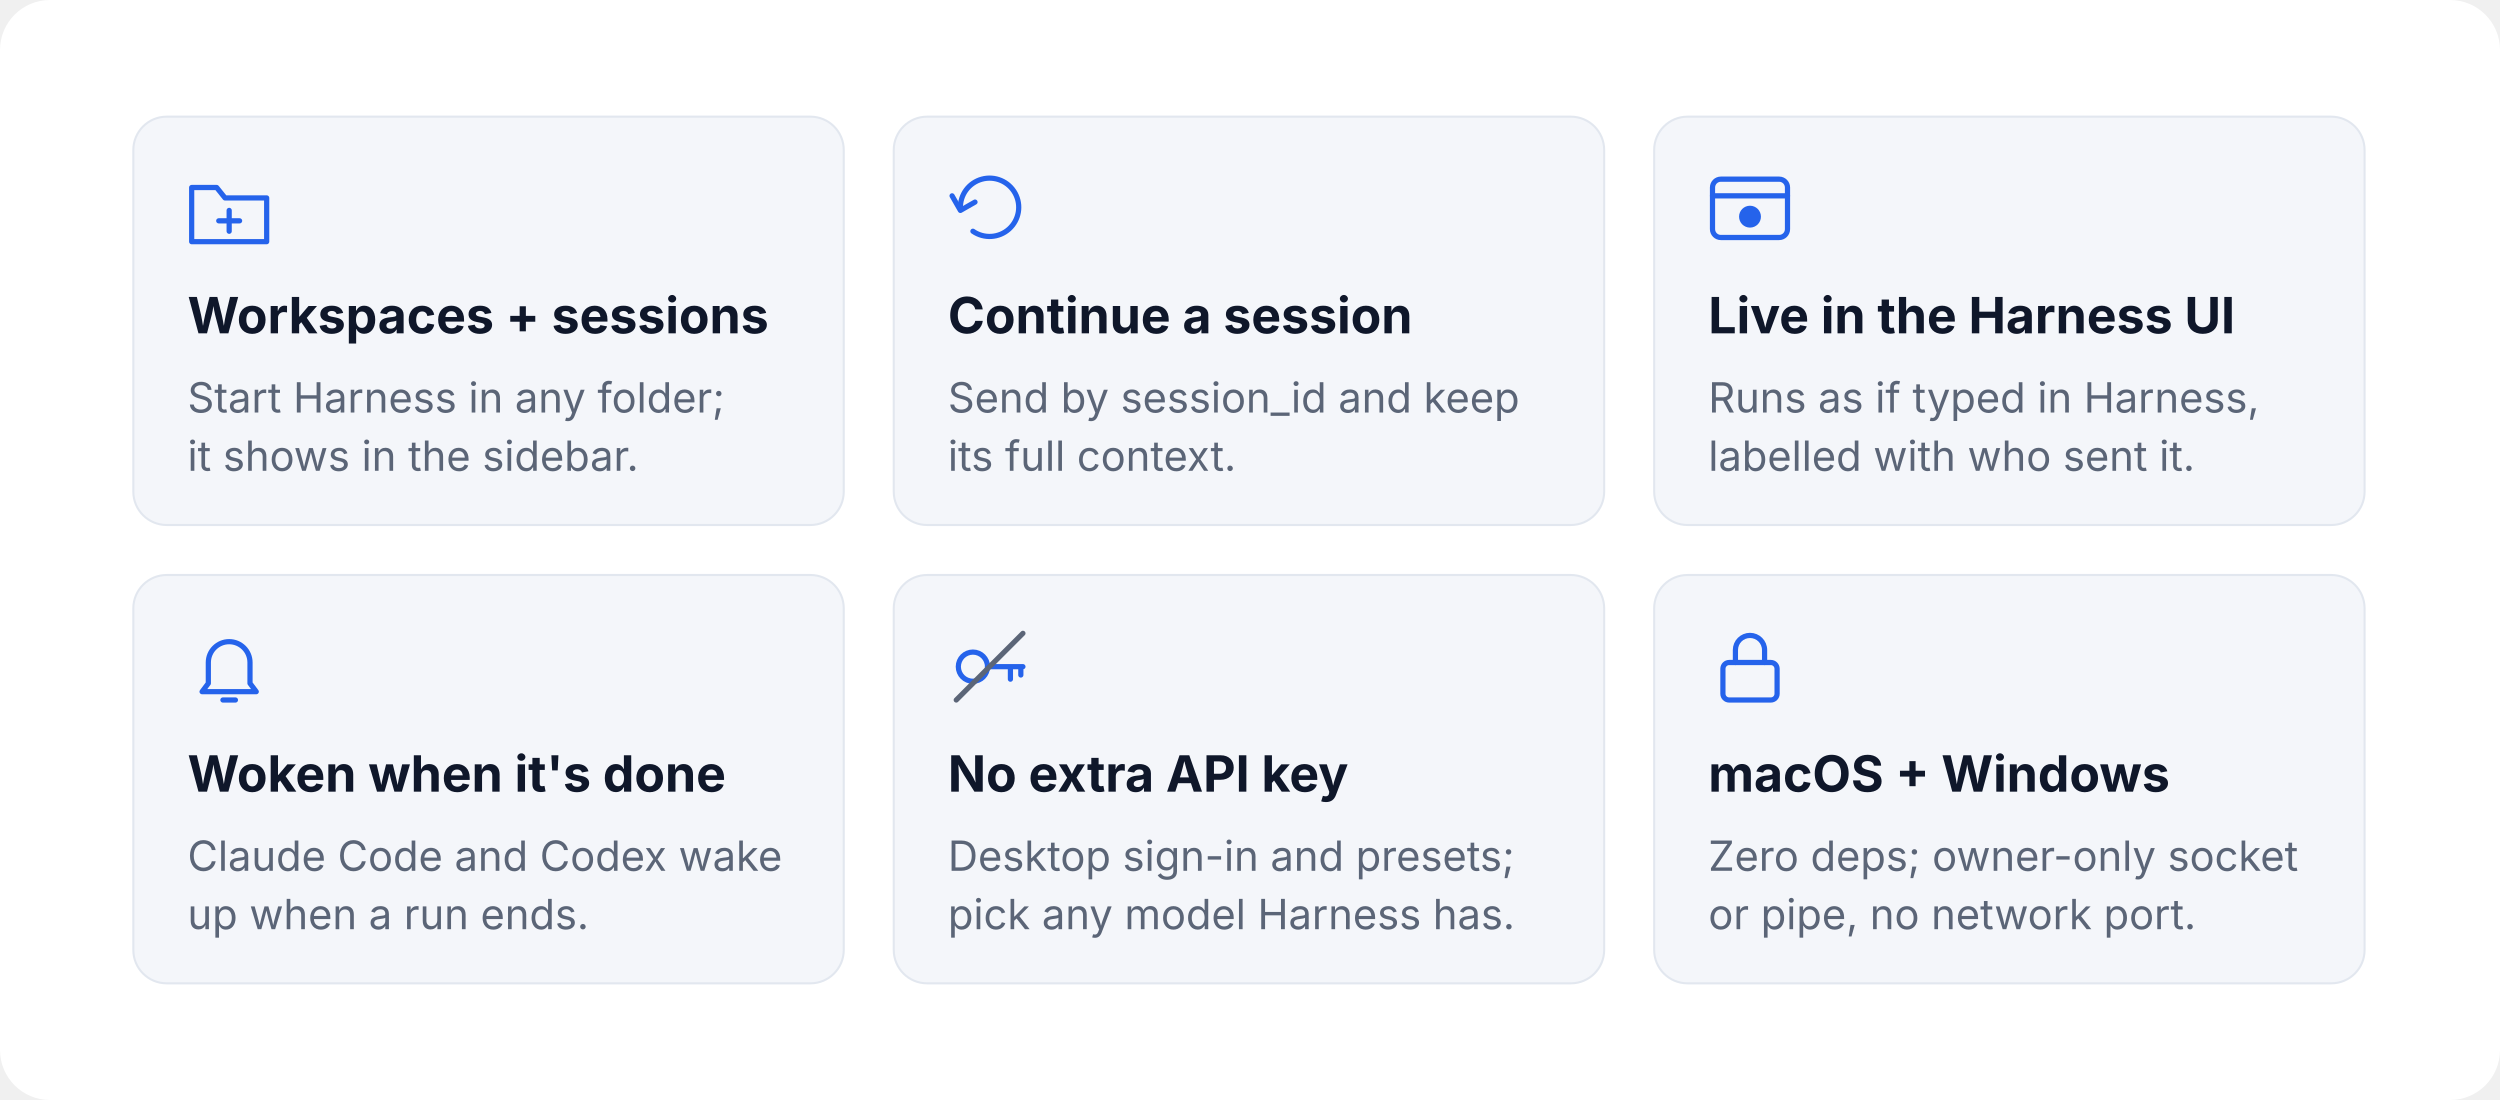
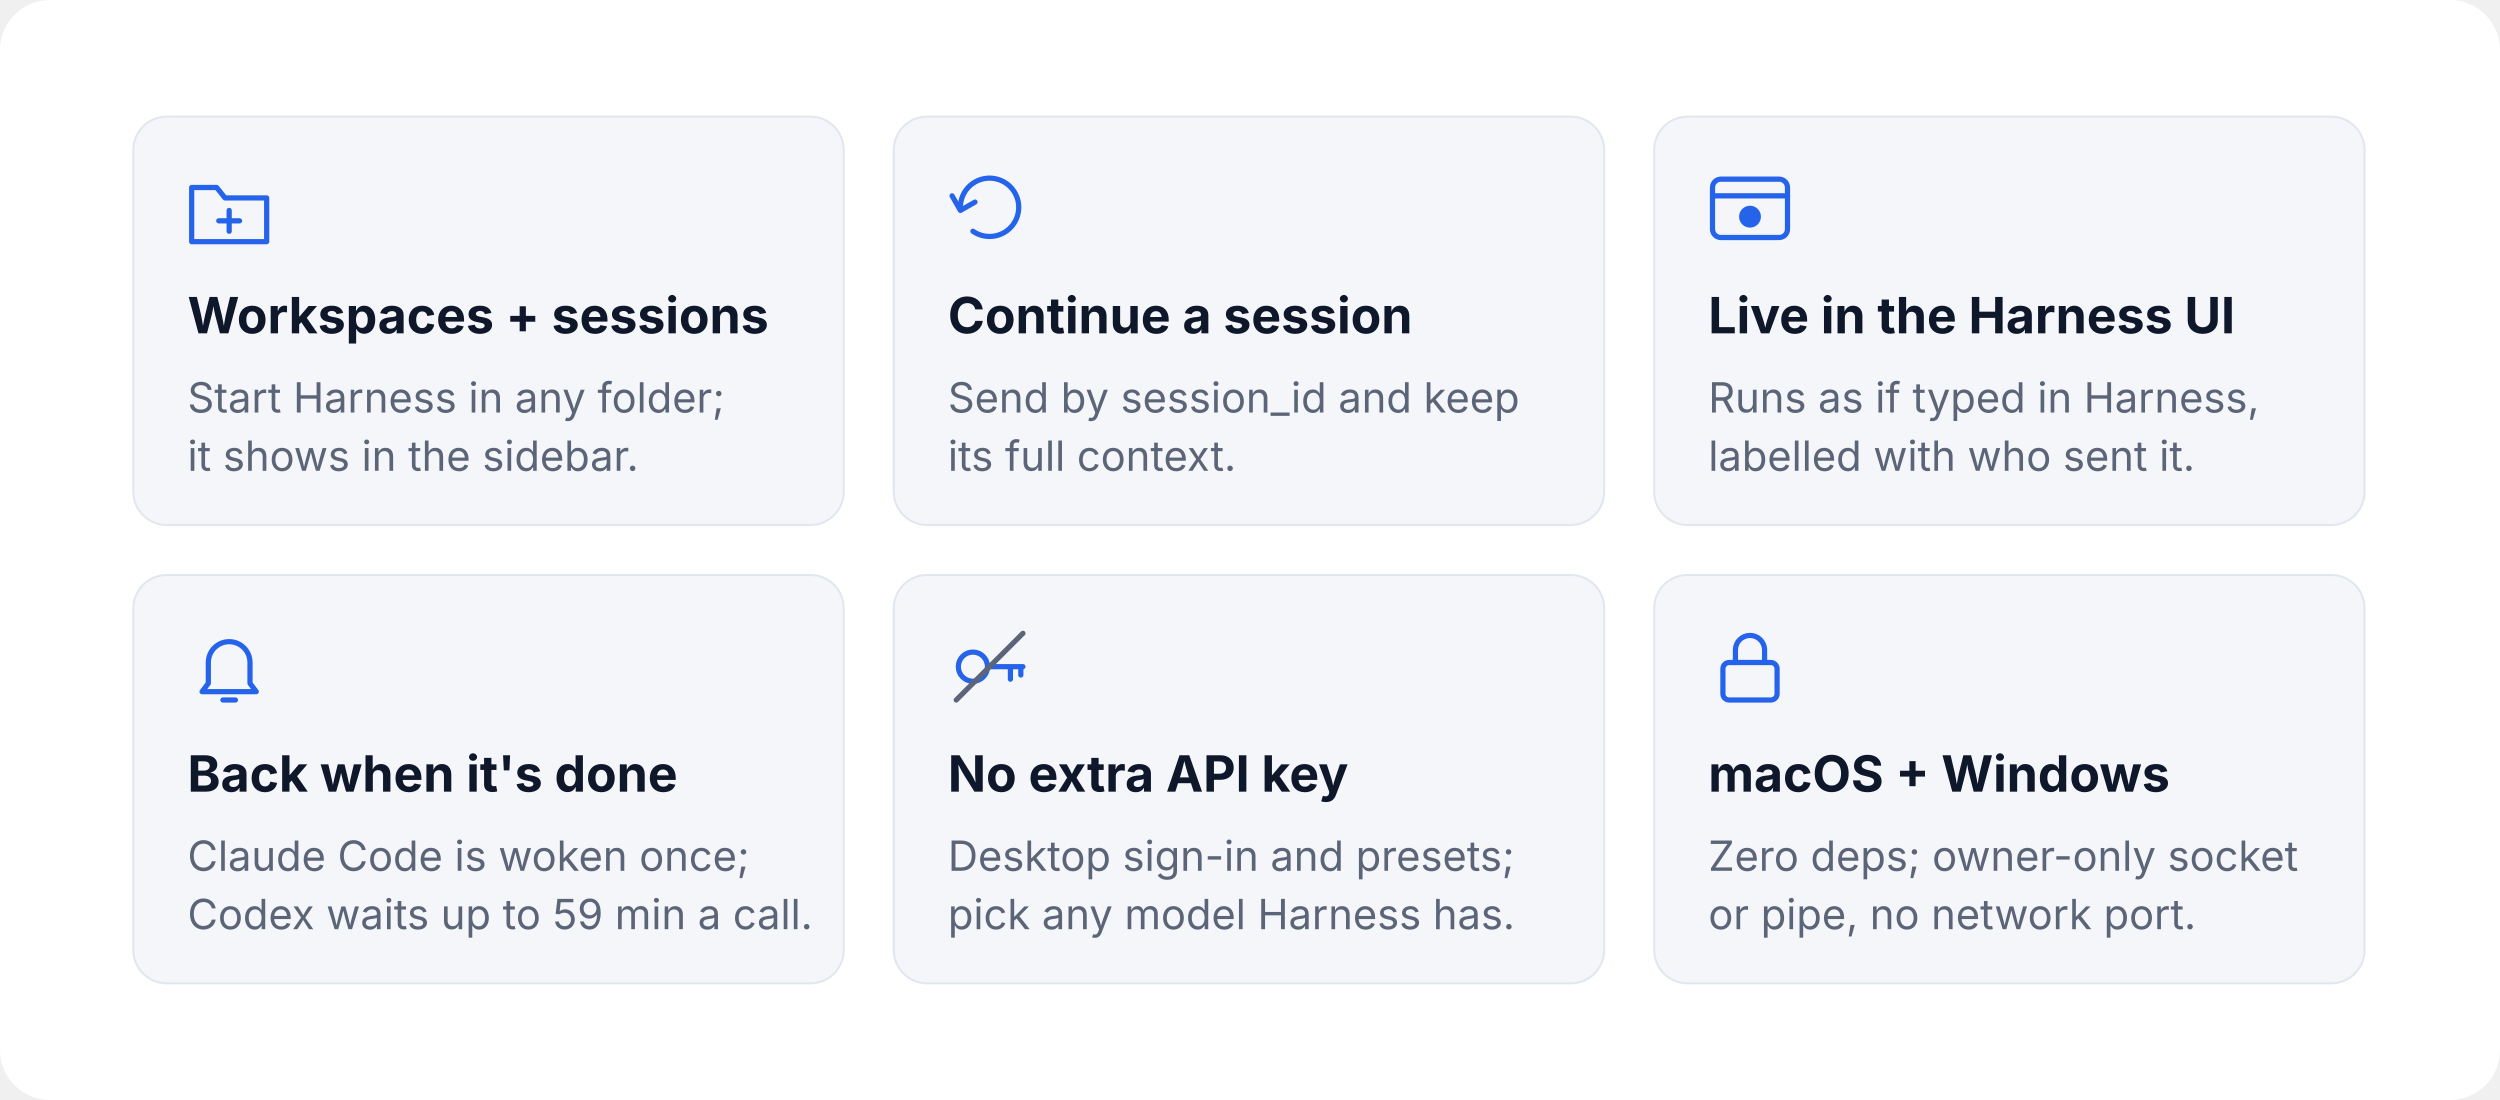
<svg xmlns="http://www.w3.org/2000/svg" width="1200" height="528" viewBox="0 0 1200 528" role="img" aria-labelledby="title desc">
  <rect width="1200" height="528" rx="24" fill="#FFFFFF" />
  <rect x="64" y="56" width="341" height="196" rx="16" fill="#F4F6FA" stroke="#E2E7EF" stroke-width="1" />
  <g transform="translate(90 80)" stroke="#2563EB" stroke-width="2.5" fill="none" stroke-linecap="round" stroke-linejoin="round">
    <path d="M2 10 h12 l4 5 h20 v21 h-36 z" />
    <path d="M20 21 v10 M15 26 h10" />
  </g>
  <text x="90" y="160" font-family="-apple-system, BlinkMacSystemFont, &quot;Segoe UI&quot;, &quot;PingFang SC&quot;, &quot;Microsoft YaHei&quot;, sans-serif" font-size="24" fill="#0F172A" font-weight="700">Workspaces + sessions</text>
  <text x="90" y="198" font-family="-apple-system, BlinkMacSystemFont, &quot;Segoe UI&quot;, &quot;PingFang SC&quot;, &quot;Microsoft YaHei&quot;, sans-serif" font-size="20" fill="#5B6577">Start Harness in any folder;</text>
  <text x="90" y="226" font-family="-apple-system, BlinkMacSystemFont, &quot;Segoe UI&quot;, &quot;PingFang SC&quot;, &quot;Microsoft YaHei&quot;, sans-serif" font-size="20" fill="#5B6577">it shows in the sidebar.</text>
  <rect x="429" y="56" width="341" height="196" rx="16" fill="#F4F6FA" stroke="#E2E7EF" stroke-width="1" />
  <g transform="translate(455 80)" stroke="#2563EB" stroke-width="2.5" fill="none" stroke-linecap="round" stroke-linejoin="round">
    <path d="M6 20 a14 14 0 1 1 6 11" />
    <path d="M2 14 l4 7 l7 -4" />
  </g>
  <text x="455" y="160" font-family="-apple-system, BlinkMacSystemFont, &quot;Segoe UI&quot;, &quot;PingFang SC&quot;, &quot;Microsoft YaHei&quot;, sans-serif" font-size="24" fill="#0F172A" font-weight="700">Continue a session</text>
  <text x="455" y="198" font-family="-apple-system, BlinkMacSystemFont, &quot;Segoe UI&quot;, &quot;PingFang SC&quot;, &quot;Microsoft YaHei&quot;, sans-serif" font-size="20" fill="#5B6577">Send by session_id and keep</text>
  <text x="455" y="226" font-family="-apple-system, BlinkMacSystemFont, &quot;Segoe UI&quot;, &quot;PingFang SC&quot;, &quot;Microsoft YaHei&quot;, sans-serif" font-size="20" fill="#5B6577">its full context.</text>
  <rect x="794" y="56" width="341" height="196" rx="16" fill="#F4F6FA" stroke="#E2E7EF" stroke-width="1" />
  <g transform="translate(820 80)" stroke="#2563EB" stroke-width="2.5" fill="none" stroke-linecap="round" stroke-linejoin="round">
    <rect x="2" y="6" width="36" height="28" rx="4" />
    <path d="M2 14 h36" />
    <circle cx="20" cy="24" r="4" fill="#2563EB" />
  </g>
  <text x="820" y="160" font-family="-apple-system, BlinkMacSystemFont, &quot;Segoe UI&quot;, &quot;PingFang SC&quot;, &quot;Microsoft YaHei&quot;, sans-serif" font-size="24" fill="#0F172A" font-weight="700">Live in the Harness UI</text>
  <text x="820" y="198" font-family="-apple-system, BlinkMacSystemFont, &quot;Segoe UI&quot;, &quot;PingFang SC&quot;, &quot;Microsoft YaHei&quot;, sans-serif" font-size="20" fill="#5B6577">Runs as if typed in Harness,</text>
  <text x="820" y="226" font-family="-apple-system, BlinkMacSystemFont, &quot;Segoe UI&quot;, &quot;PingFang SC&quot;, &quot;Microsoft YaHei&quot;, sans-serif" font-size="20" fill="#5B6577">labelled with who sent it.</text>
  <rect x="64" y="276" width="341" height="196" rx="16" fill="#F4F6FA" stroke="#E2E7EF" stroke-width="1" />
  <g transform="translate(90 300)" stroke="#2563EB" stroke-width="2.5" fill="none" stroke-linecap="round" stroke-linejoin="round">
    <path d="M10 28 v-10 a10 10 0 0 1 20 0 v10 l3 4 h-26 z" />
    <path d="M17 36 h6" />
  </g>
-   <text x="90" y="380" font-family="-apple-system, BlinkMacSystemFont, &quot;Segoe UI&quot;, &quot;PingFang SC&quot;, &quot;Microsoft YaHei&quot;, sans-serif" font-size="24" fill="#0F172A" font-weight="700">Woken when it's done</text>
-   <text x="90" y="418" font-family="-apple-system, BlinkMacSystemFont, &quot;Segoe UI&quot;, &quot;PingFang SC&quot;, &quot;Microsoft YaHei&quot;, sans-serif" font-size="20" fill="#5B6577">Claude Code and Codex wake</text>
-   <text x="90" y="446" font-family="-apple-system, BlinkMacSystemFont, &quot;Segoe UI&quot;, &quot;PingFang SC&quot;, &quot;Microsoft YaHei&quot;, sans-serif" font-size="20" fill="#5B6577">up when a run ends.</text>
+   <text x="90" y="380" font-family="-apple-system, BlinkMacSystemFont, &quot;Segoe UI&quot;, &quot;PingFang SC&quot;, &quot;Microsoft YaHei&quot;, sans-serif" font-size="24" fill="#0F172A" font-weight="700">Back when it's done</text>
+   <text x="90" y="418" font-family="-apple-system, BlinkMacSystemFont, &quot;Segoe UI&quot;, &quot;PingFang SC&quot;, &quot;Microsoft YaHei&quot;, sans-serif" font-size="20" fill="#5B6577">Claude Code is woken once;</text>
+   <text x="90" y="446" font-family="-apple-system, BlinkMacSystemFont, &quot;Segoe UI&quot;, &quot;PingFang SC&quot;, &quot;Microsoft YaHei&quot;, sans-serif" font-size="20" fill="#5B6577">Codex waits up to 59 min a call.</text>
  <rect x="429" y="276" width="341" height="196" rx="16" fill="#F4F6FA" stroke="#E2E7EF" stroke-width="1" />
  <g transform="translate(455 300)" stroke="#2563EB" stroke-width="2.5" fill="none" stroke-linecap="round" stroke-linejoin="round">
    <circle cx="12" cy="20" r="7" />
    <path d="M19 20 h17 M30 20 v6 M35 20 v4" />
    <path d="M4 36 L36 4" stroke="#5B6577" />
  </g>
  <text x="455" y="380" font-family="-apple-system, BlinkMacSystemFont, &quot;Segoe UI&quot;, &quot;PingFang SC&quot;, &quot;Microsoft YaHei&quot;, sans-serif" font-size="24" fill="#0F172A" font-weight="700">No extra API key</text>
  <text x="455" y="418" font-family="-apple-system, BlinkMacSystemFont, &quot;Segoe UI&quot;, &quot;PingFang SC&quot;, &quot;Microsoft YaHei&quot;, sans-serif" font-size="20" fill="#5B6577">Desktop sign-in and presets;</text>
  <text x="455" y="446" font-family="-apple-system, BlinkMacSystemFont, &quot;Segoe UI&quot;, &quot;PingFang SC&quot;, &quot;Microsoft YaHei&quot;, sans-serif" font-size="20" fill="#5B6577">pick any model Harness has.</text>
  <rect x="794" y="276" width="341" height="196" rx="16" fill="#F4F6FA" stroke="#E2E7EF" stroke-width="1" />
  <g transform="translate(820 300)" stroke="#2563EB" stroke-width="2.5" fill="none" stroke-linecap="round" stroke-linejoin="round">
    <rect x="7" y="18" width="26" height="18" rx="3" />
    <path d="M13 18 v-6 a7 7 0 0 1 14 0 v6" />
  </g>
  <text x="820" y="380" font-family="-apple-system, BlinkMacSystemFont, &quot;Segoe UI&quot;, &quot;PingFang SC&quot;, &quot;Microsoft YaHei&quot;, sans-serif" font-size="24" fill="#0F172A" font-weight="700">macOS + Windows</text>
  <text x="820" y="418" font-family="-apple-system, BlinkMacSystemFont, &quot;Segoe UI&quot;, &quot;PingFang SC&quot;, &quot;Microsoft YaHei&quot;, sans-serif" font-size="20" fill="#5B6577">Zero deps; owner-only socket</text>
  <text x="820" y="446" font-family="-apple-system, BlinkMacSystemFont, &quot;Segoe UI&quot;, &quot;PingFang SC&quot;, &quot;Microsoft YaHei&quot;, sans-serif" font-size="20" fill="#5B6577">or pipe, no network port.</text>
</svg>
